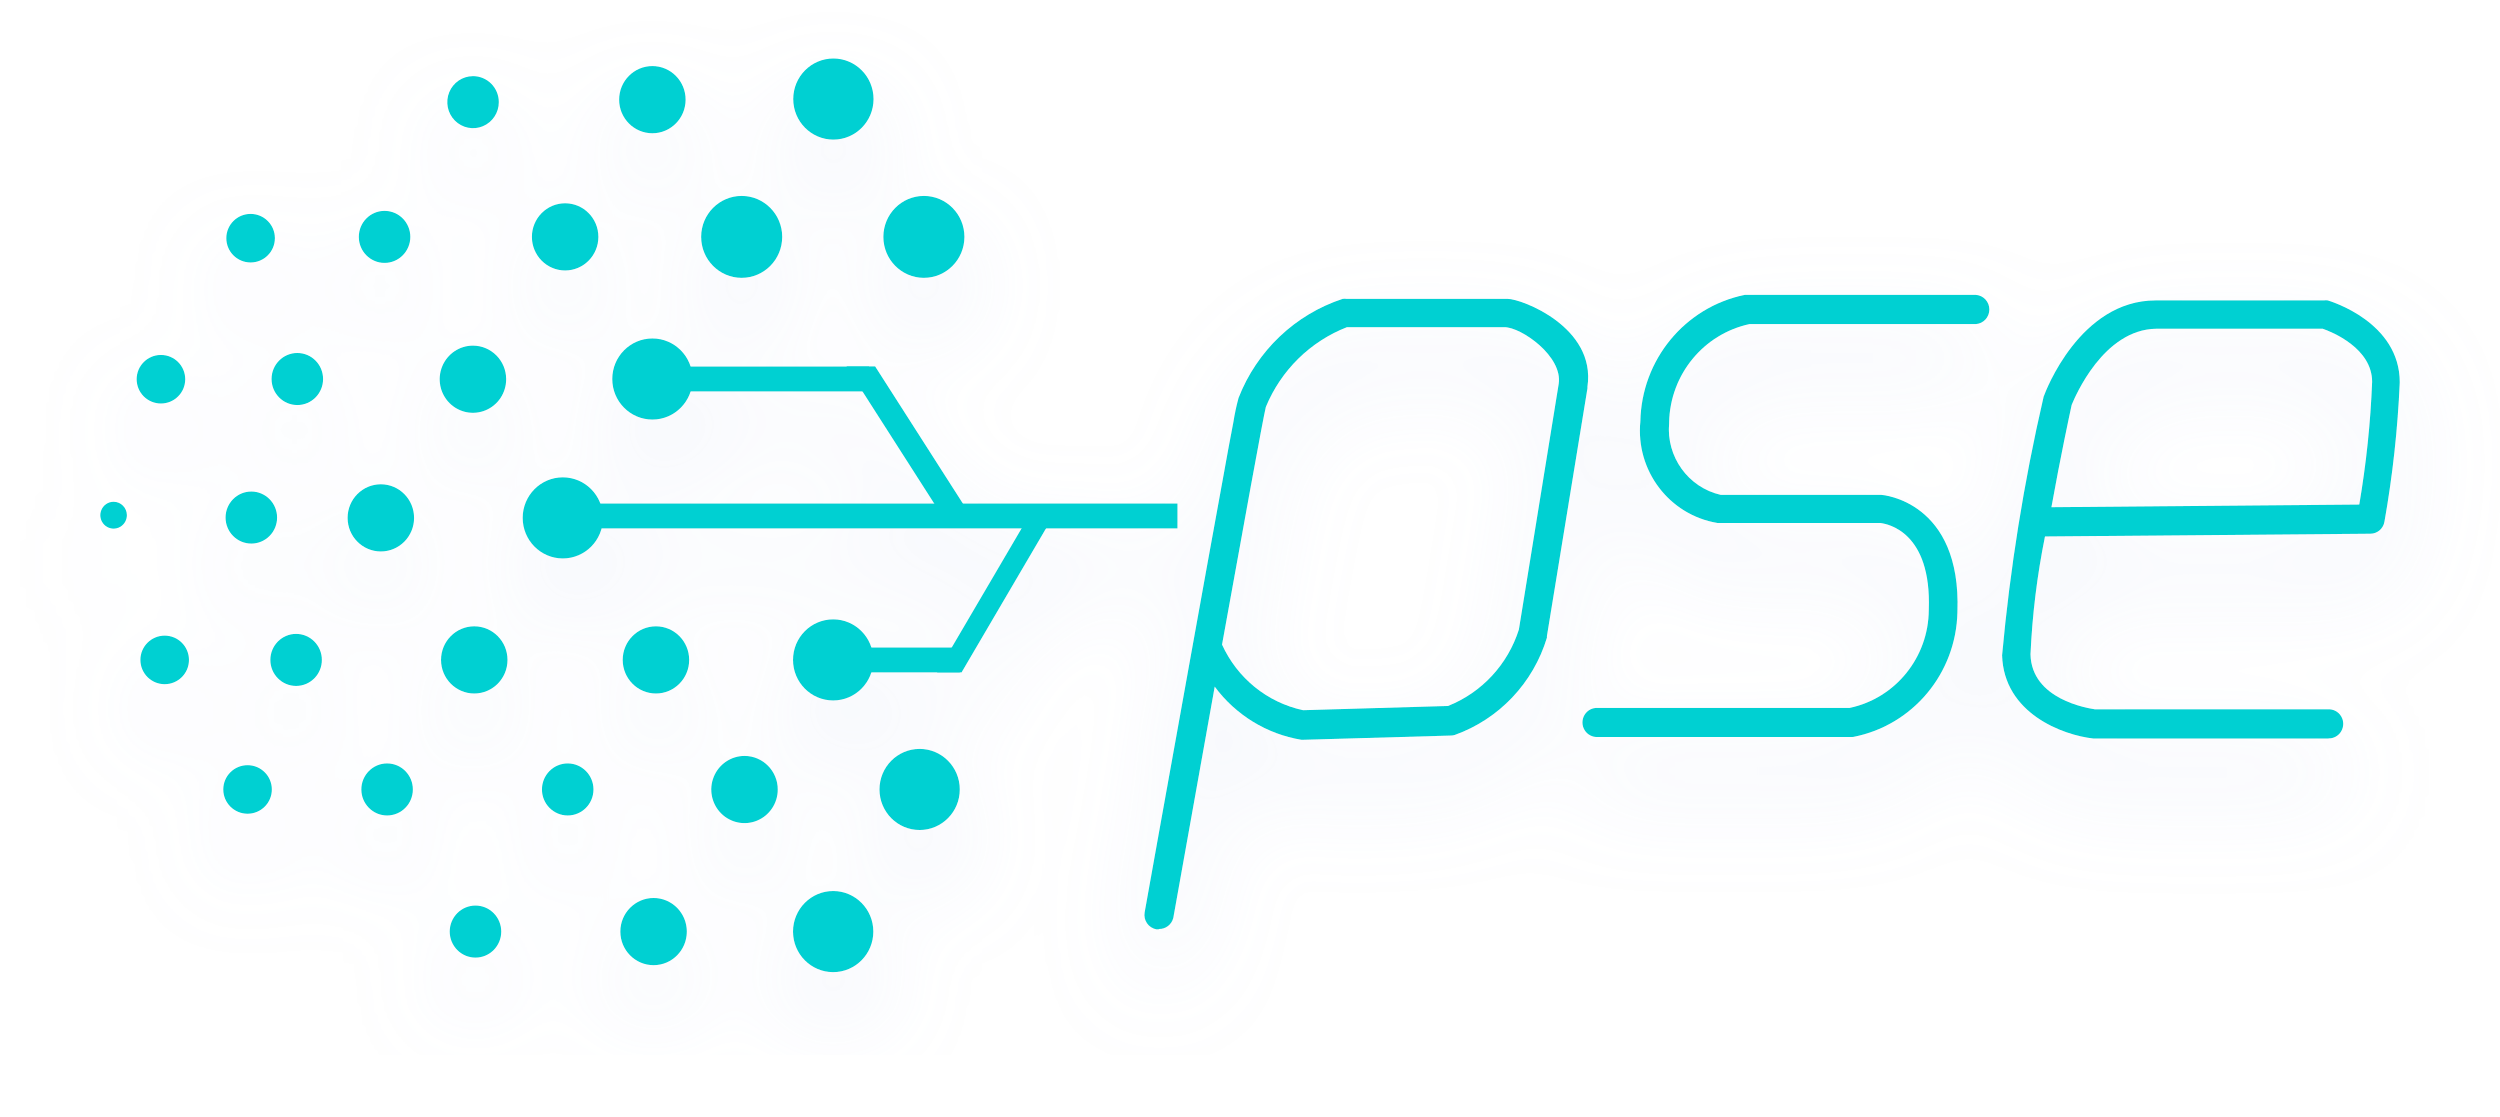
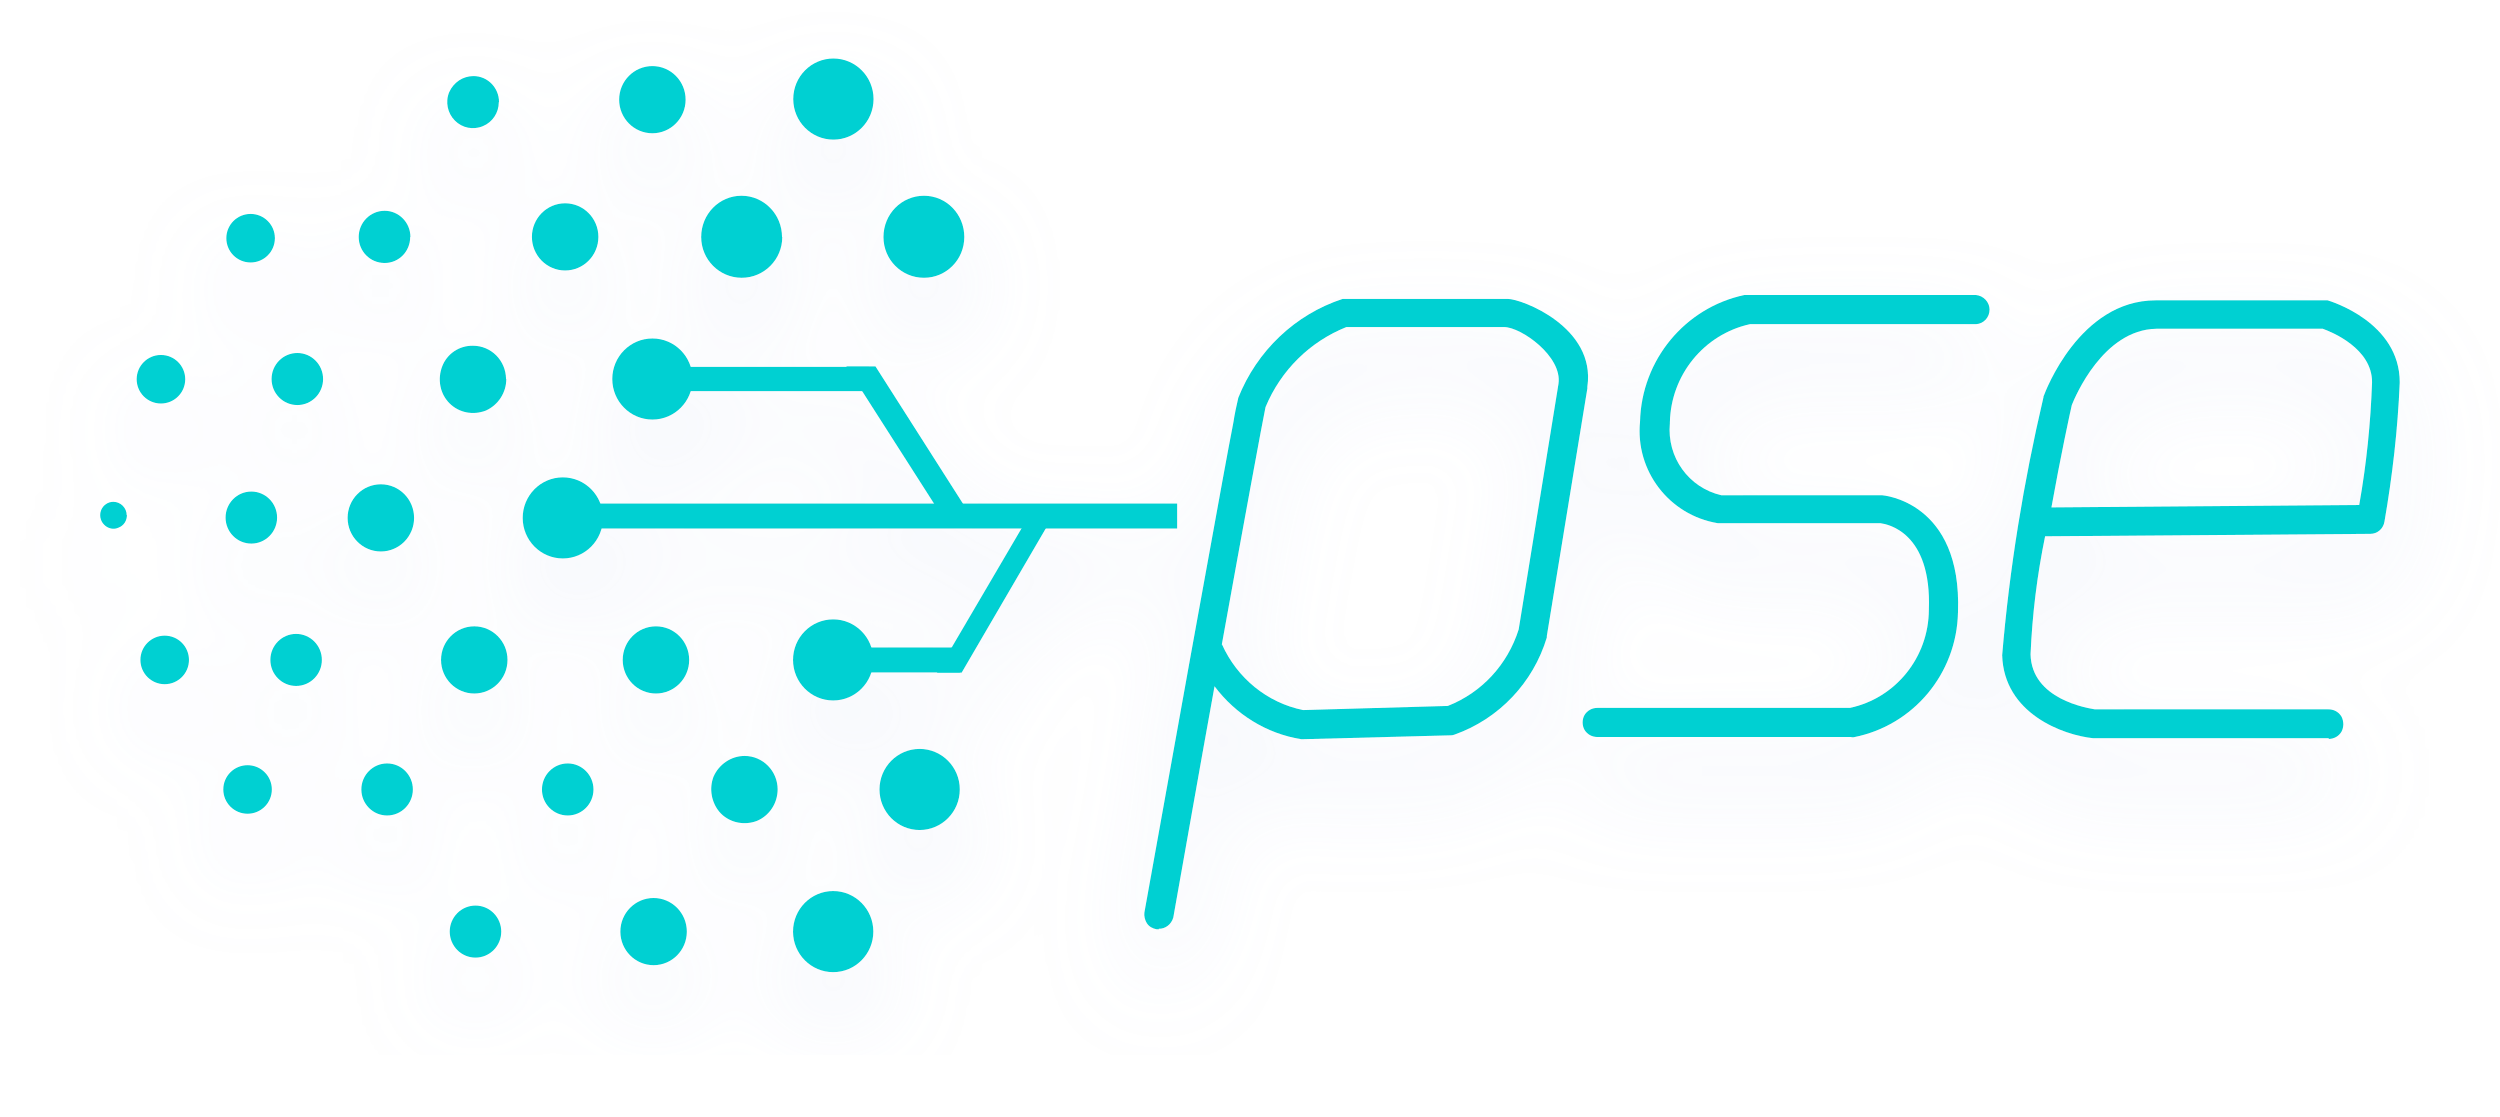
- <svg xmlns="http://www.w3.org/2000/svg" width="103px" height="46px" viewBox="0 0 103 46" version="1.1">
+ <svg xmlns="http://www.w3.org/2000/svg" width="103" height="46">
  <defs>
-     <filter x="-8.1%" y="-9.0%" width="116.2%" height="118.0%" filterUnits="objectBoundingBox" id="filter-1">
-       <feOffset dx="0" dy="2" in="SourceAlpha" result="shadowOffsetOuter1" />
+     <filter id="a" width="116.2%" height="118%" x="-8.1%" y="-9%" filterUnits="objectBoundingBox">
+       <feOffset dy="2" in="SourceAlpha" result="shadowOffsetOuter1" />
      <feGaussianBlur stdDeviation="2" in="shadowOffsetOuter1" result="shadowBlurOuter1" />
-       <feColorMatrix values="0 0 0 0 0.504   0 0 0 0 0.598   0 0 0 0 0.835  0 0 0 0.272 0" type="matrix" in="shadowBlurOuter1" result="shadowMatrixOuter1" />
+       <feColorMatrix values="0 0 0 0 0.504 0 0 0 0 0.598 0 0 0 0 0.835 0 0 0 0.272 0" in="shadowBlurOuter1" result="shadowMatrixOuter1" />
      <feMerge>
        <feMergeNode in="shadowMatrixOuter1" />
        <feMergeNode in="SourceGraphic" />
      </feMerge>
    </filter>
  </defs>
-   <g id="Page-1" stroke="none" stroke-width="1" fill="none" fill-rule="evenodd">
-     <g id="Metodos-de-pago" transform="translate(-497, -1184)" fill="#00D0D2">
-       <g id="tarj" filter="url(#filter-1)" transform="translate(474, 1138)">
-         <g id="Capa_2">
-           <g id="Layer_1">
-             <g id="Grupo_310-Clipped" transform="translate(26, 47)">
-               <g id="Grupo_310" transform="translate(0.49871, 0.514543)">
-                 <path d="M72.766,28.85 L62.324,28.85 C62.104,28.861 61.896,28.75 61.783,28.56 C61.67,28.37 61.67,28.132 61.783,27.942 C61.896,27.752 62.104,27.64 62.324,27.652 L72.706,27.652 C74.599,27.251 75.957,25.568 75.967,23.614 C76.088,20.386 74.26,20.066 73.963,20.032 L67.258,20.032 C65.274,19.702 63.885,17.871 64.084,15.85 C64.132,13.308 65.919,11.141 68.384,10.635 C68.426,10.631 68.468,10.631 68.51,10.635 L77.911,10.635 C78.222,10.659 78.462,10.921 78.462,11.236 C78.462,11.551 78.222,11.814 77.911,11.837 L68.581,11.837 C66.685,12.247 65.315,13.917 65.269,15.876 L65.269,15.923 C65.146,17.307 66.057,18.57 67.399,18.875 L74.017,18.875 C74.046,18.875 77.319,19.128 77.147,23.701 C77.098,26.227 75.306,28.374 72.851,28.848 L72.766,28.85 Z" id="Trazado_329" />
-                 <path d="M92.443,28.912 L82.745,28.912 C81.493,28.773 79.059,27.882 78.987,25.482 C79.314,21.907 79.883,18.359 80.691,14.863 C80.695,14.835 80.704,14.808 80.717,14.783 C80.775,14.623 82.19,10.863 85.309,10.863 L92.244,10.863 C92.298,10.855 92.353,10.855 92.406,10.863 C92.527,10.902 95.371,11.757 95.371,14.239 C95.288,16.165 95.077,18.084 94.74,19.982 C94.691,20.266 94.449,20.473 94.164,20.475 L80.755,20.588 C80.431,22.189 80.231,23.812 80.158,25.444 C80.199,27.3 82.512,27.663 82.814,27.71 L92.417,27.71 C92.636,27.698 92.844,27.809 92.957,27.999 C93.07,28.189 93.07,28.427 92.957,28.617 C92.844,28.808 92.636,28.919 92.417,28.907 L92.443,28.912 Z M81.855,15.163 C81.788,15.471 81.391,17.31 81.02,19.382 L93.703,19.273 C93.989,17.601 94.166,15.913 94.233,14.218 C94.233,12.824 92.563,12.155 92.196,12.029 L85.341,12.029 C83.154,12.059 81.993,14.835 81.855,15.165 L81.855,15.163 Z" id="Trazado_330" fill-rule="nonzero" />
-                 <path d="M44.246,36.773 C44.211,36.777 44.176,36.777 44.141,36.773 C43.986,36.745 43.848,36.655 43.758,36.525 C43.668,36.394 43.633,36.232 43.661,36.075 C43.661,36.075 44.605,30.798 45.558,25.528 C46.034,22.891 46.51,20.25 46.874,18.27 C47.047,17.279 47.209,16.453 47.317,15.874 C47.37,15.538 47.441,15.206 47.53,14.879 C48.285,12.94 49.859,11.443 51.82,10.799 C51.874,10.792 51.929,10.792 51.983,10.799 L58.616,10.799 C59.192,10.799 62.265,11.963 61.904,14.419 C61.902,14.441 61.902,14.464 61.904,14.487 L60.235,24.688 C60.237,24.71 60.237,24.733 60.235,24.756 C59.671,26.625 58.263,28.112 56.441,28.764 C56.391,28.781 56.338,28.79 56.286,28.79 L50.194,28.965 L50.118,28.965 C48.693,28.729 47.413,27.945 46.548,26.776 C45.893,30.42 45.238,34.075 44.841,36.305 C44.772,36.58 44.524,36.769 44.244,36.76 L44.246,36.773 Z M46.847,25.038 C47.474,26.424 48.712,27.428 50.187,27.746 L56.158,27.572 C57.55,27.019 58.622,25.863 59.079,24.424 L60.72,14.298 C60.892,13.167 59.18,11.961 58.478,11.965 L51.995,11.965 C50.484,12.553 49.277,13.741 48.654,15.252 C48.537,15.724 47.731,20.167 46.85,25.04 L46.847,25.038 Z" id="Trazado_331" fill-rule="nonzero" />
-                 <path d="M36.235,8.245 C36.235,9.177 35.487,9.933 34.565,9.933 C33.643,9.933 32.896,9.177 32.896,8.245 C32.896,7.314 33.643,6.558 34.565,6.558 C35.487,6.558 36.235,7.314 36.235,8.245 Z" id="Trazado_332" />
-                 <ellipse id="Elipse_5" cx="30.837" cy="2.567" rx="1.654" ry="1.671" />
-                 <path d="M28.728,8.245 C28.728,9.177 27.98,9.933 27.058,9.933 C26.136,9.933 25.389,9.177 25.389,8.245 C25.389,7.314 26.136,6.558 27.058,6.558 C27.98,6.558 28.728,7.314 28.728,8.245 Z" id="Trazado_333" />
-                 <ellipse id="Elipse_6" cx="34.39" cy="31.011" rx="1.654" ry="1.671" />
-                 <ellipse id="Elipse_7" cx="30.828" cy="25.674" rx="1.654" ry="1.671" />
-                 <ellipse id="Elipse_8" cx="23.526" cy="25.674" rx="1.369" ry="1.384" />
-                 <path d="M28.545,31.011 C28.546,31.571 28.213,32.077 27.701,32.292 C27.189,32.507 26.599,32.389 26.207,31.993 C25.815,31.596 25.698,31 25.911,30.483 C26.124,29.966 26.624,29.629 27.179,29.63 C27.932,29.632 28.543,30.249 28.545,31.011 Z" id="Trazado_334" />
-                 <ellipse id="Elipse_9" cx="23.429" cy="36.867" rx="1.369" ry="1.384" />
-                 <ellipse id="Elipse_10" cx="19.891" cy="31.011" rx="1.061" ry="1.072" />
-                 <ellipse id="Elipse_11" cx="6.856" cy="19.809" rx="1.061" ry="1.072" />
-                 <ellipse id="Elipse_12" cx="8.751" cy="14.101" rx="1.061" ry="1.072" />
-                 <path d="M13.406,8.245 C13.406,8.837 12.931,9.317 12.345,9.317 C11.759,9.317 11.285,8.837 11.285,8.245 C11.285,7.653 11.759,7.174 12.345,7.174 C12.931,7.174 13.406,7.653 13.406,8.245 Z" id="Trazado_335" />
-                 <path d="M17.052,2.694 C17.052,3.128 16.793,3.519 16.397,3.685 C16.001,3.851 15.544,3.759 15.241,3.452 C14.938,3.146 14.847,2.685 15.011,2.284 C15.175,1.884 15.562,1.623 15.991,1.623 C16.577,1.623 17.052,2.102 17.052,2.694 Z" id="Trazado_336" />
-                 <ellipse id="Elipse_13" cx="16.091" cy="36.867" rx="1.061" ry="1.072" />
-                 <ellipse id="Elipse_14" cx="12.45" cy="31.011" rx="1.061" ry="1.072" />
-                 <ellipse id="Elipse_15" cx="8.701" cy="25.674" rx="1.061" ry="1.072" />
-                 <ellipse id="Elipse_16" cx="6.701" cy="31.011" rx="1" ry="1" />
-                 <ellipse id="Elipse_17" cx="3.286" cy="25.674" rx="1" ry="1" />
-                 <path d="M1.728,19.712 C1.728,19.935 1.595,20.137 1.391,20.222 C1.187,20.308 0.951,20.26 0.795,20.102 C0.639,19.944 0.592,19.707 0.677,19.5 C0.761,19.294 0.961,19.159 1.182,19.159 C1.484,19.159 1.728,19.407 1.728,19.712 Z" id="Trazado_337" />
-                 <ellipse id="Elipse_18" cx="3.132" cy="14.11" rx="1" ry="1" />
-                 <ellipse id="Elipse_19" cx="6.826" cy="8.299" rx="1" ry="1" />
-                 <ellipse id="Elipse_20" cx="16.041" cy="25.674" rx="1.369" ry="1.384" />
-                 <ellipse id="Elipse_21" cx="12.192" cy="19.822" rx="1.369" ry="1.384" />
-                 <path d="M17.355,14.101 C17.359,14.662 17.027,15.17 16.515,15.386 C16.003,15.603 15.413,15.486 15.02,15.091 C14.626,14.695 14.508,14.098 14.721,13.58 C14.934,13.062 15.434,12.725 15.989,12.726 C16.741,12.728 17.351,13.342 17.355,14.101 Z" id="Trazado_338" />
-                 <ellipse id="Elipse_22" cx="19.785" cy="8.245" rx="1.369" ry="1.384" />
-                 <ellipse id="Elipse_23" cx="23.379" cy="2.592" rx="1.369" ry="1.384" />
-                 <ellipse id="Elipse_24" cx="19.69" cy="19.823" rx="1.654" ry="1.671" />
-                 <ellipse id="Elipse_25" cx="23.381" cy="14.101" rx="1.654" ry="1.671" />
-                 <ellipse id="Elipse_26" cx="30.828" cy="36.867" rx="1.654" ry="1.671" />
-                 <rect id="Rectángulo_336" x="20.532" y="19.231" width="24.481" height="1.025" />
-                 <rect id="Rectángulo_337" x="24.607" y="13.587" width="7.699" height="1.025" />
-                 <polygon id="Trazado_339" points="35.612 20.203 31.375 13.58 32.556 13.58 36.794 20.203" />
-                 <rect id="Rectángulo_338" x="32.118" y="25.163" width="3.929" height="1.025" />
-                 <polygon id="Trazado_340" points="35.11 26.188 38.622 20.201 39.629 20.201 36.118 26.188" />
+   <g fill="none">
+     <g fill="#00D0D2">
+       <g filter="url(#a)" transform="translate(-497 -1184) translate(474 1138)">
+         <g>
+           <g>
+             <g>
+               <g transform="translate(26 47) translate(.499 .515)">
+                 <path d="M72.77 28.85H62.32c-.22 0-.42-.1-.54-.3-.1-.18-.1-.42 0-.6.12-.2.32-.3.54-.3h10.4c1.88-.4 3.24-2.08 3.25-4.04.12-3.2-1.7-3.53-2-3.57h-6.7c-2-.33-3.4-2.16-3.2-4.18.06-2.54 1.85-4.7 4.3-5.22.06 0 .1 0 .14 0h9.4c.32.03.56.3.56.6 0 .32-.24.58-.55.6H68.6c-1.9.42-3.26 2.1-3.3 4.05v.04c-.13 1.4.78 2.65 2.12 2.96h6.62c.03 0 3.3.25 3.13 4.82-.05 2.53-1.84 4.67-4.3 5.15h-.08z" />
+                 <path fill-rule="nonzero" d="M92.44 28.9h-9.7c-1.25-.13-3.68-1.02-3.75-3.42.3-3.57.88-7.12 1.7-10.62 0-.02 0-.05.02-.08.06-.16 1.47-3.92 4.6-3.92h6.92c.06 0 .1 0 .17 0 .13.04 2.97.9 2.97 3.38-.08 1.93-.3 3.84-.63 5.74-.05.3-.3.5-.58.5l-13.4.1c-.33 1.6-.53 3.23-.6 4.86.04 1.86 2.35 2.22 2.65 2.27h9.62c.22 0 .42.1.54.3.1.2.1.43 0 .62-.12.2-.32.3-.54.3h.02zM81.86 15.17c-.07.3-.47 2.15-.84 4.22l12.68-.1c.3-1.68.47-3.37.53-5.06 0-1.4-1.67-2.07-2.03-2.2h-6.86c-2.2.04-3.35 2.82-3.48 3.14z" />
+                 <path fill-rule="nonzero" d="M44.25 36.77c-.04 0-.07 0-.1 0-.16-.03-.3-.1-.4-.25-.08-.13-.12-.3-.1-.44 0 0 .95-5.28 1.9-10.55.48-2.64.96-5.28 1.32-7.26.18-1 .34-1.82.45-2.4.05-.33.12-.66.2-1 .77-1.93 2.34-3.43 4.3-4.07.05 0 .1 0 .16 0h6.64c.57 0 3.64 1.16 3.28 3.62 0 .02 0 .04 0 .07l-1.67 10.2s0 .03 0 .06c-.56 1.86-1.97 3.35-3.8 4-.04.02-.1.03-.14.03l-6.1.16h-.08c-1.43-.23-2.7-1.02-3.57-2.18-.66 3.64-1.3 7.3-1.7 9.53-.08.28-.33.47-.6.46zm2.6-11.73c.62 1.38 1.86 2.4 3.34 2.7l5.96-.17c1.4-.55 2.46-1.7 2.92-3.15l1.64-10.12c.17-1.13-1.54-2.34-2.24-2.34h-6.5c-1.5.6-2.7 1.78-3.33 3.3-.1.46-.92 4.9-1.8 9.78z" />
+                 <path d="M36.23 8.25c0 .93-.74 1.68-1.66 1.68-.93 0-1.67-.75-1.67-1.68 0-.94.74-1.7 1.67-1.7.92 0 1.66.76 1.66 1.7z" />
+                 <ellipse cx="30.837" cy="2.567" rx="1.654" ry="1.671" />
+                 <path d="M28.73 8.25c0 .93-.75 1.68-1.67 1.68-.92 0-1.67-.75-1.67-1.68 0-.94.74-1.7 1.66-1.7.92 0 1.67.76 1.67 1.7z" />
+                 <ellipse cx="34.39" cy="31.011" rx="1.654" ry="1.671" />
+                 <ellipse cx="30.828" cy="25.674" rx="1.654" ry="1.671" />
+                 <ellipse cx="23.526" cy="25.674" rx="1.369" ry="1.384" />
+                 <path d="M28.54 31c0 .57-.33 1.08-.84 1.3-.5.2-1.1.1-1.5-.3-.38-.4-.5-1-.3-1.52.22-.5.72-.85 1.28-.85.75 0 1.36.62 1.36 1.38z" />
+                 <ellipse cx="23.429" cy="36.867" rx="1.369" ry="1.384" />
+                 <ellipse cx="19.891" cy="31.011" rx="1.061" ry="1.072" />
+                 <ellipse cx="6.856" cy="19.809" rx="1.061" ry="1.072" />
+                 <ellipse cx="8.751" cy="14.101" rx="1.061" ry="1.072" />
+                 <path d="M13.4 8.25c0 .6-.47 1.07-1.05 1.07-.6 0-1.07-.48-1.07-1.07 0-.6.48-1.08 1.07-1.08.58 0 1.06.48 1.06 1.08z" />
+                 <path d="M17.05 2.7c0 .43-.26.82-.65.98-.4.17-.86.08-1.16-.23-.3-.3-.4-.77-.23-1.17.18-.4.56-.66 1-.66.58 0 1.05.48 1.05 1.07z" />
+                 <ellipse cx="16.091" cy="36.867" rx="1.061" ry="1.072" />
+                 <ellipse cx="12.45" cy="31.011" rx="1.061" ry="1.072" />
+                 <ellipse cx="8.701" cy="25.674" rx="1.061" ry="1.072" />
+                 <ellipse cx="6.701" cy="31.011" rx="1" ry="1" />
+                 <ellipse cx="3.286" cy="25.674" rx="1" ry="1" />
+                 <path d="M1.73 19.7c0 .24-.13.44-.34.52-.2.1-.45.04-.6-.12-.16-.16-.2-.4-.12-.6.08-.2.28-.34.5-.34.3 0 .55.25.55.55z" />
+                 <ellipse cx="3.132" cy="14.11" rx="1" ry="1" />
+                 <ellipse cx="6.826" cy="8.299" rx="1" ry="1" />
+                 <ellipse cx="16.041" cy="25.674" rx="1.369" ry="1.384" />
+                 <ellipse cx="12.192" cy="19.822" rx="1.369" ry="1.384" />
+                 <path d="M17.36 14.1c0 .56-.33 1.07-.84 1.3-.52.2-1.1.1-1.5-.3-.4-.4-.5-1-.3-1.52s.7-.86 1.27-.85c.74 0 1.35.6 1.36 1.37z" />
+                 <ellipse cx="19.785" cy="8.245" rx="1.369" ry="1.384" />
+                 <ellipse cx="23.379" cy="2.592" rx="1.369" ry="1.384" />
+                 <ellipse cx="19.69" cy="19.823" rx="1.654" ry="1.671" />
+                 <ellipse cx="23.381" cy="14.101" rx="1.654" ry="1.671" />
+                 <ellipse cx="30.828" cy="36.867" rx="1.654" ry="1.671" />
+                 <path d="M20.53 19.23H45v1.03H20.54z" />
+                 <path d="M24.6 13.6h7.7v1h-7.7z" />
+                 <path d="M35.6 20.2l-4.23-6.62h1.2l4.22 6.62z" />
+                 <path d="M32.12 25.16h3.93v1.03h-3.93z" />
+                 <path d="M35.1 26.2l3.52-6h1l-3.5 6z" />
              </g>
            </g>
          </g>
        </g>
      </g>
    </g>
  </g>
</svg>
